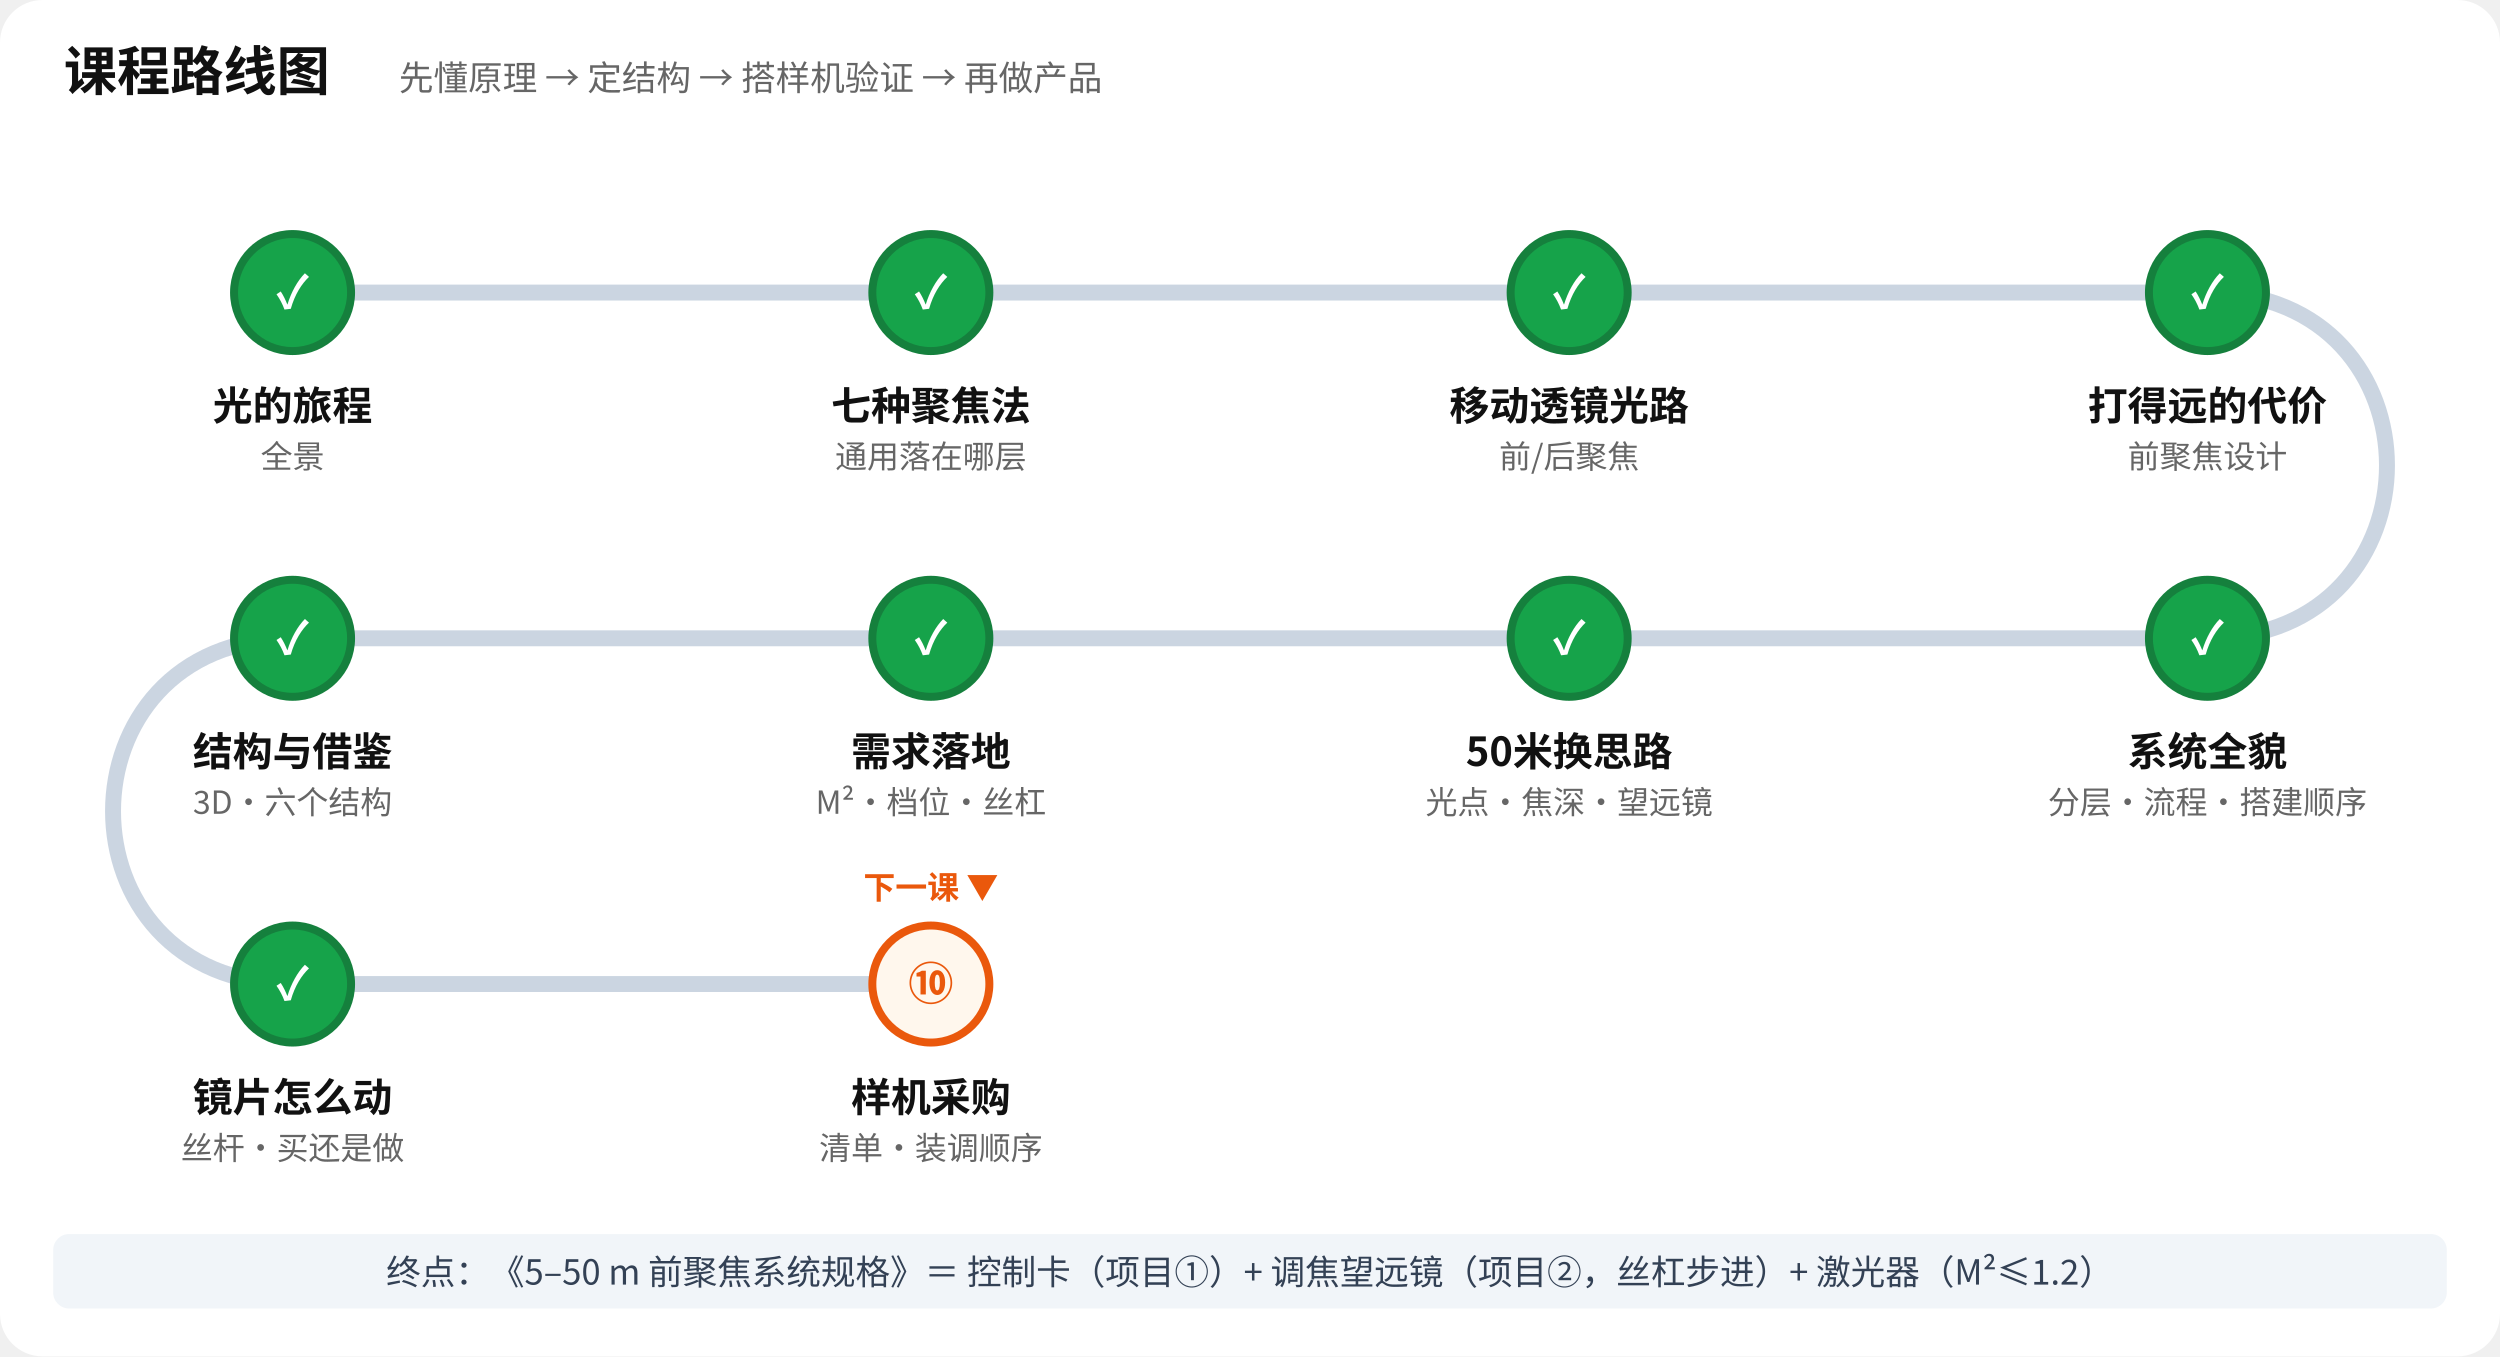
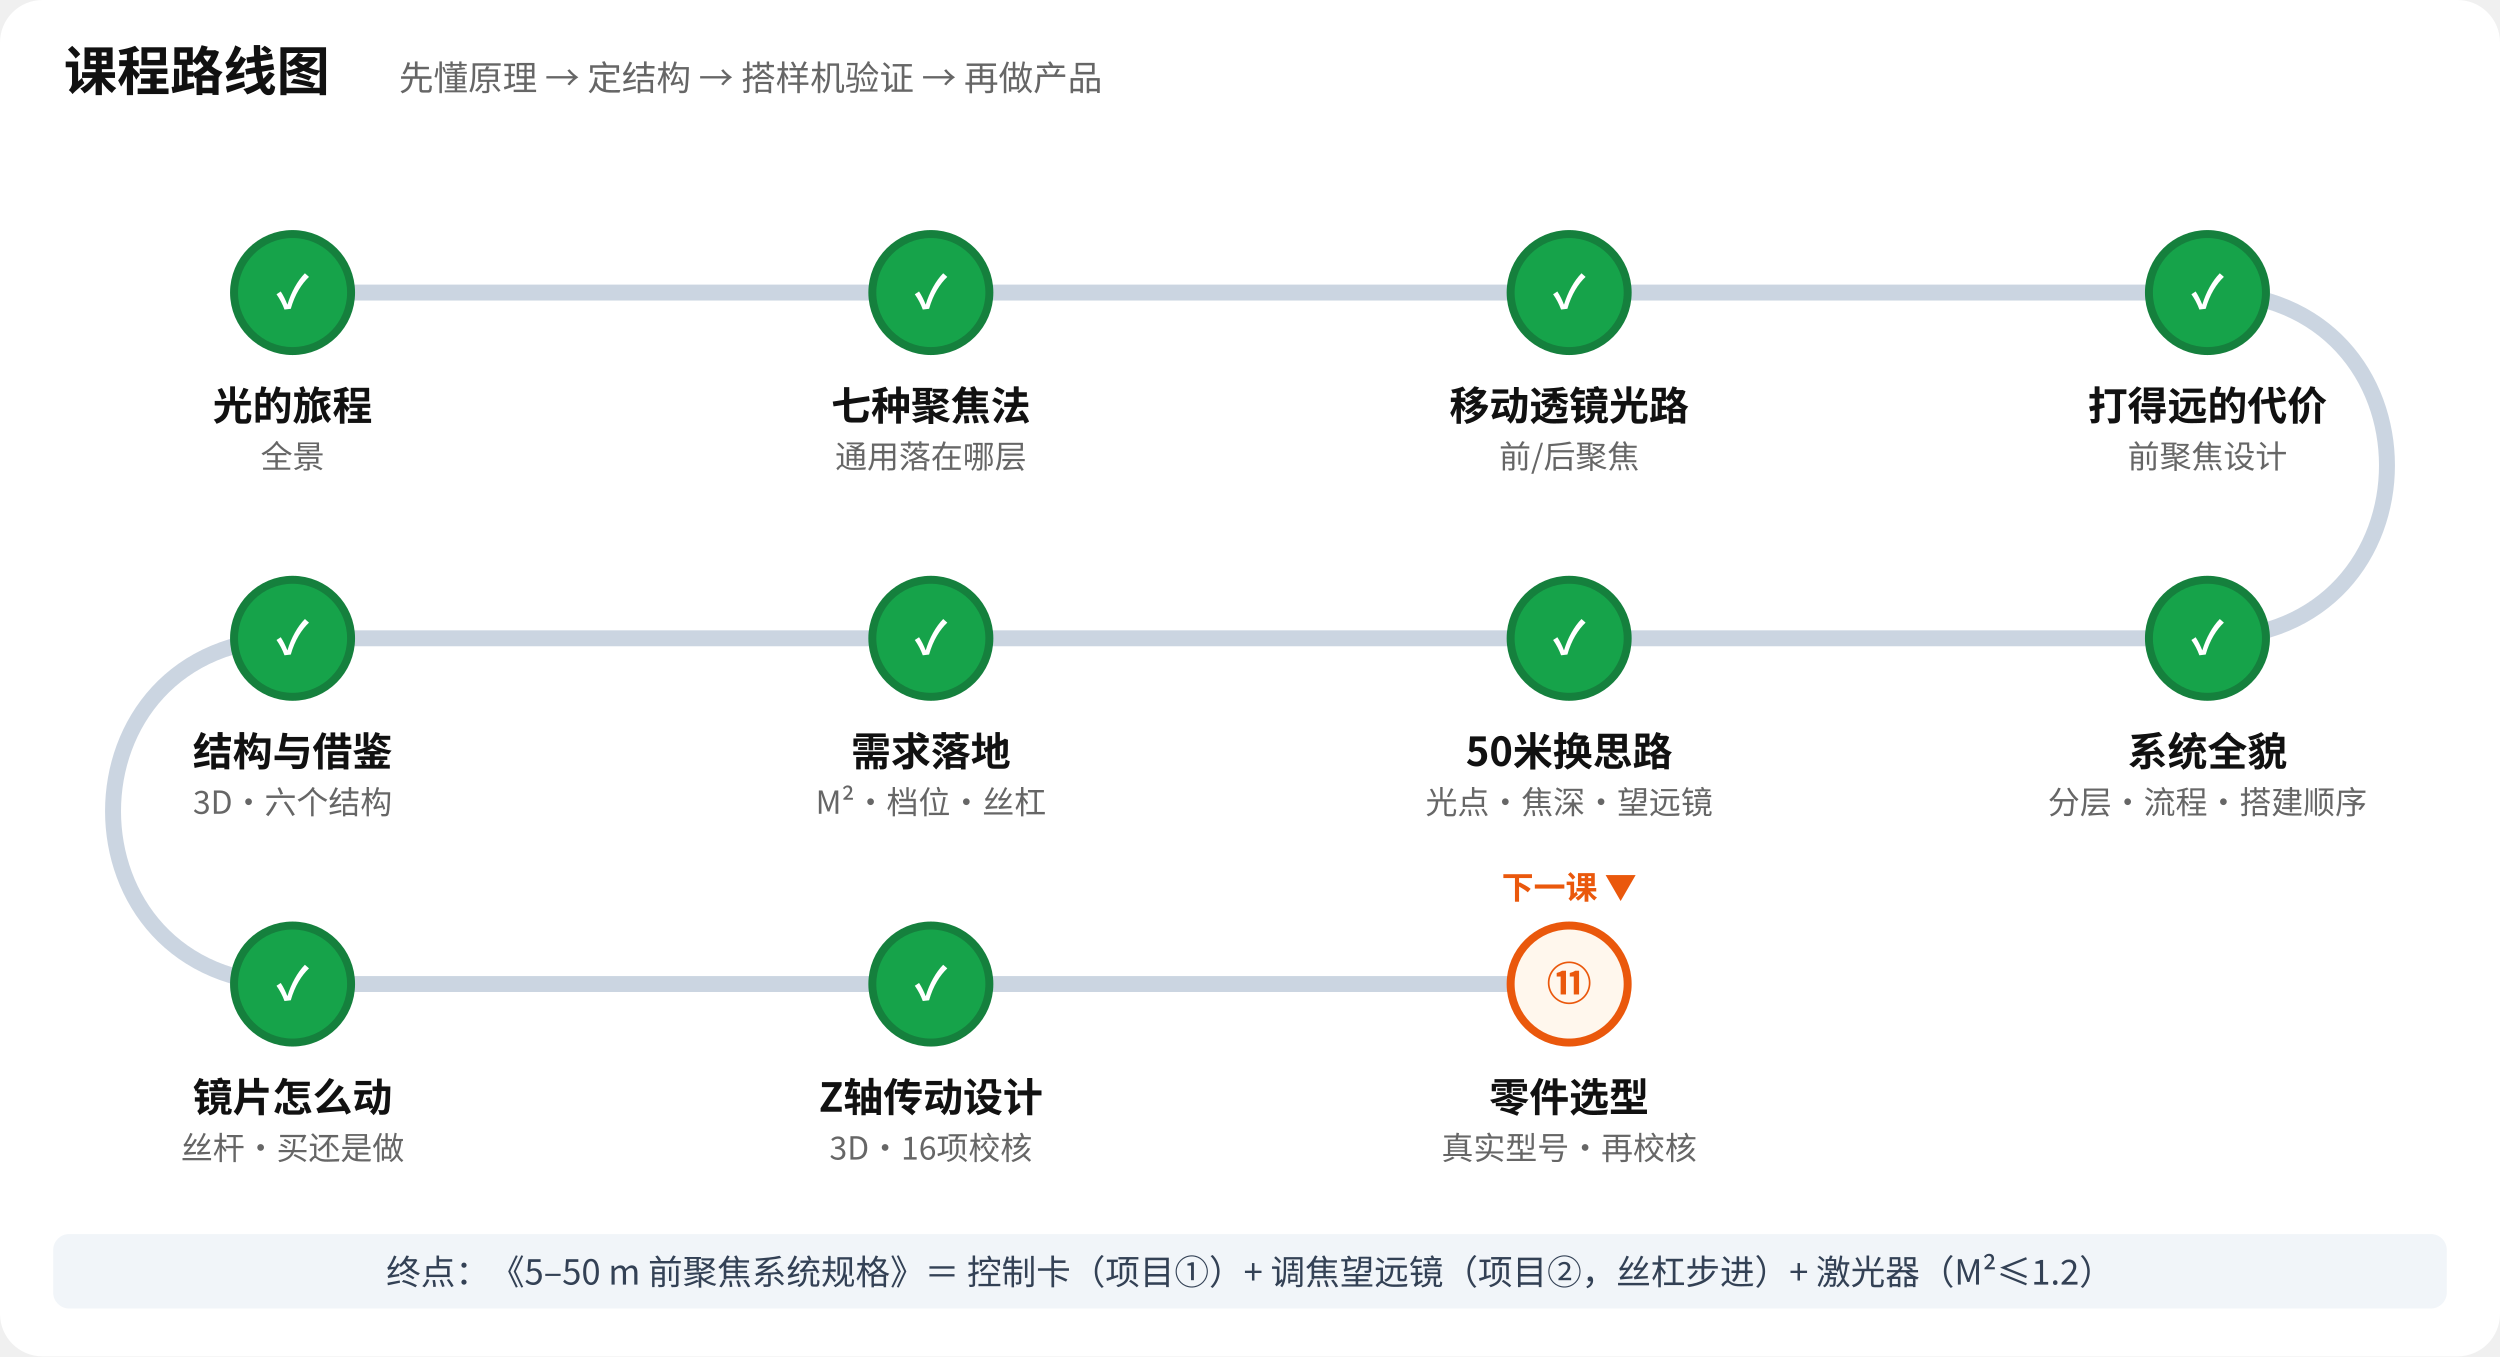
<svg xmlns="http://www.w3.org/2000/svg" viewBox="0 0 940 510" font-family="PingFang SC, Microsoft YaHei, Noto Sans CJK SC, WenQuanYi Zen Hei, sans-serif">
  <rect width="940" height="510" rx="16" fill="#ffffff" />
  <text x="24" y="34" font-size="20" font-weight="700" fill="#111">课程路线图</text>
  <text x="150" y="34" font-size="13" fill="#666">先懂原理 → 定结构 → 搭样机验证 → 再做产品</text>
-   <path d="M110,110 L350,110 L590,110 L830,110 C920,110 920,240 830,240 L590,240 L350,240 L110,240 C20,240 20,370 110,370 L350,370" fill="none" stroke="#cbd5e1" stroke-width="6" stroke-linecap="round" />
+   <path d="M110,110 L350,110 L590,110 L830,110 C920,110 920,240 830,240 L590,240 L350,240 L110,240 C20,240 20,370 110,370 L350,370 L590,370" fill="none" stroke="#cbd5e1" stroke-width="6" stroke-linecap="round" />
  <circle cx="110" cy="110" r="22" fill="#16a34a" stroke="#15803d" stroke-width="3" />
  <text x="110" y="116" font-size="17" text-anchor="middle" fill="#fff" font-weight="700">✓</text>
  <text x="110" y="158" font-size="15" text-anchor="middle" fill="#111" font-weight="700">光的旅程</text>
  <text x="110" y="176" font-size="12" text-anchor="middle" fill="#666">全景</text>
  <circle cx="350" cy="110" r="22" fill="#16a34a" stroke="#15803d" stroke-width="3" />
  <text x="350" y="116" font-size="17" text-anchor="middle" fill="#fff" font-weight="700">✓</text>
  <text x="350" y="158" font-size="15" text-anchor="middle" fill="#111" font-weight="700">七种聚焦法</text>
  <text x="350" y="176" font-size="12" text-anchor="middle" fill="#666">通用落在哪层</text>
  <circle cx="590" cy="110" r="22" fill="#16a34a" stroke="#15803d" stroke-width="3" />
  <text x="590" y="116" font-size="17" text-anchor="middle" fill="#fff" font-weight="700">✓</text>
  <text x="590" y="158" font-size="15" text-anchor="middle" fill="#111" font-weight="700">移动透镜光路</text>
  <text x="590" y="176" font-size="12" text-anchor="middle" fill="#666">前/后聚焦</text>
  <circle cx="830" cy="110" r="22" fill="#16a34a" stroke="#15803d" stroke-width="3" />
  <text x="830" y="116" font-size="17" text-anchor="middle" fill="#fff" font-weight="700">✓</text>
  <text x="830" y="158" font-size="15" text-anchor="middle" fill="#111" font-weight="700">打得远的代价</text>
  <text x="830" y="176" font-size="12" text-anchor="middle" fill="#666">前聚焦设计</text>
  <circle cx="830" cy="240" r="22" fill="#16a34a" stroke="#15803d" stroke-width="3" />
  <text x="830" y="246" font-size="17" text-anchor="middle" fill="#fff" font-weight="700">✓</text>
  <text x="830" y="288" font-size="15" text-anchor="middle" fill="#111" font-weight="700">系统全貌</text>
  <text x="830" y="306" font-size="12" text-anchor="middle" fill="#666">分层·流程·搭建顺序</text>
  <circle cx="590" cy="240" r="22" fill="#16a34a" stroke="#15803d" stroke-width="3" />
  <text x="590" y="246" font-size="17" text-anchor="middle" fill="#fff" font-weight="700">✓</text>
  <text x="590" y="288" font-size="15" text-anchor="middle" fill="#111" font-weight="700">50米换思路</text>
  <text x="590" y="306" font-size="12" text-anchor="middle" fill="#666">光点·焦深·望远镜</text>
  <circle cx="350" cy="240" r="22" fill="#16a34a" stroke="#15803d" stroke-width="3" />
  <text x="350" y="246" font-size="17" text-anchor="middle" fill="#fff" font-weight="700">✓</text>
  <text x="350" y="288" font-size="15" text-anchor="middle" fill="#111" font-weight="700">需求落地</text>
  <text x="350" y="306" font-size="12" text-anchor="middle" fill="#666">M²·档位·丝杠</text>
  <circle cx="110" cy="240" r="22" fill="#16a34a" stroke="#15803d" stroke-width="3" />
  <text x="110" y="246" font-size="17" text-anchor="middle" fill="#fff" font-weight="700">✓</text>
  <text x="110" y="288" font-size="15" text-anchor="middle" fill="#111" font-weight="700">结构与借鉴</text>
  <text x="110" y="306" font-size="12" text-anchor="middle" fill="#666">3D·六个结构</text>
  <circle cx="110" cy="370" r="22" fill="#16a34a" stroke="#15803d" stroke-width="3" />
  <text x="110" y="376" font-size="17" text-anchor="middle" fill="#fff" font-weight="700">✓</text>
  <text x="110" y="418" font-size="15" text-anchor="middle" fill="#111" font-weight="700">镜片怎么动</text>
  <text x="110" y="436" font-size="12" text-anchor="middle" fill="#666">丝杆·买还是做</text>
-   <circle cx="350" cy="370" r="22" fill="#fff7ed" stroke="#ea580c" stroke-width="3" />
-   <text x="350" y="376" font-size="17" text-anchor="middle" fill="#ea580c" font-weight="700">⑩</text>
-   <text x="350" y="418" font-size="15" text-anchor="middle" fill="#111" font-weight="700">样机采购</text>
-   <text x="350" y="436" font-size="12" text-anchor="middle" fill="#666">清单·装调顺序</text>
-   <text x="350" y="338" font-size="12" text-anchor="middle" fill="#ea580c" font-weight="700">下一课 ▼</text>
+   <circle cx="350" cy="370" r="22" fill="#16a34a" stroke="#15803d" stroke-width="3" />
+   <text x="350" y="376" font-size="17" text-anchor="middle" fill="#fff" font-weight="700">✓</text>
+   <text x="350" y="418" font-size="15" text-anchor="middle" fill="#111" font-weight="700">Z轴传动设计</text>
+   <text x="350" y="436" font-size="12" text-anchor="middle" fill="#666">3D·16项校核</text>
+   <circle cx="590" cy="370" r="22" fill="#fff7ed" stroke="#ea580c" stroke-width="3" />
+   <text x="590" y="376" font-size="17" text-anchor="middle" fill="#ea580c" font-weight="700">⑪</text>
+   <text x="590" y="418" font-size="15" text-anchor="middle" fill="#111" font-weight="700">零件选型</text>
+   <text x="590" y="436" font-size="12" text-anchor="middle" fill="#666">真实型号·再校核</text>
+   <text x="590" y="338" font-size="12" text-anchor="middle" fill="#ea580c" font-weight="700">下一课 ▼</text>
  <rect x="20" y="464" width="900" height="28" rx="6" fill="#f1f5f9" />
  <text x="470" y="483" font-size="13" text-anchor="middle" fill="#334155">终点：《5–50 m 前聚焦系统规格》＝ 控制卡（项目①）+ 调焦望远镜（项目②，丝杠步进）+ 激光器（M²≤1.2）</text>
</svg>
